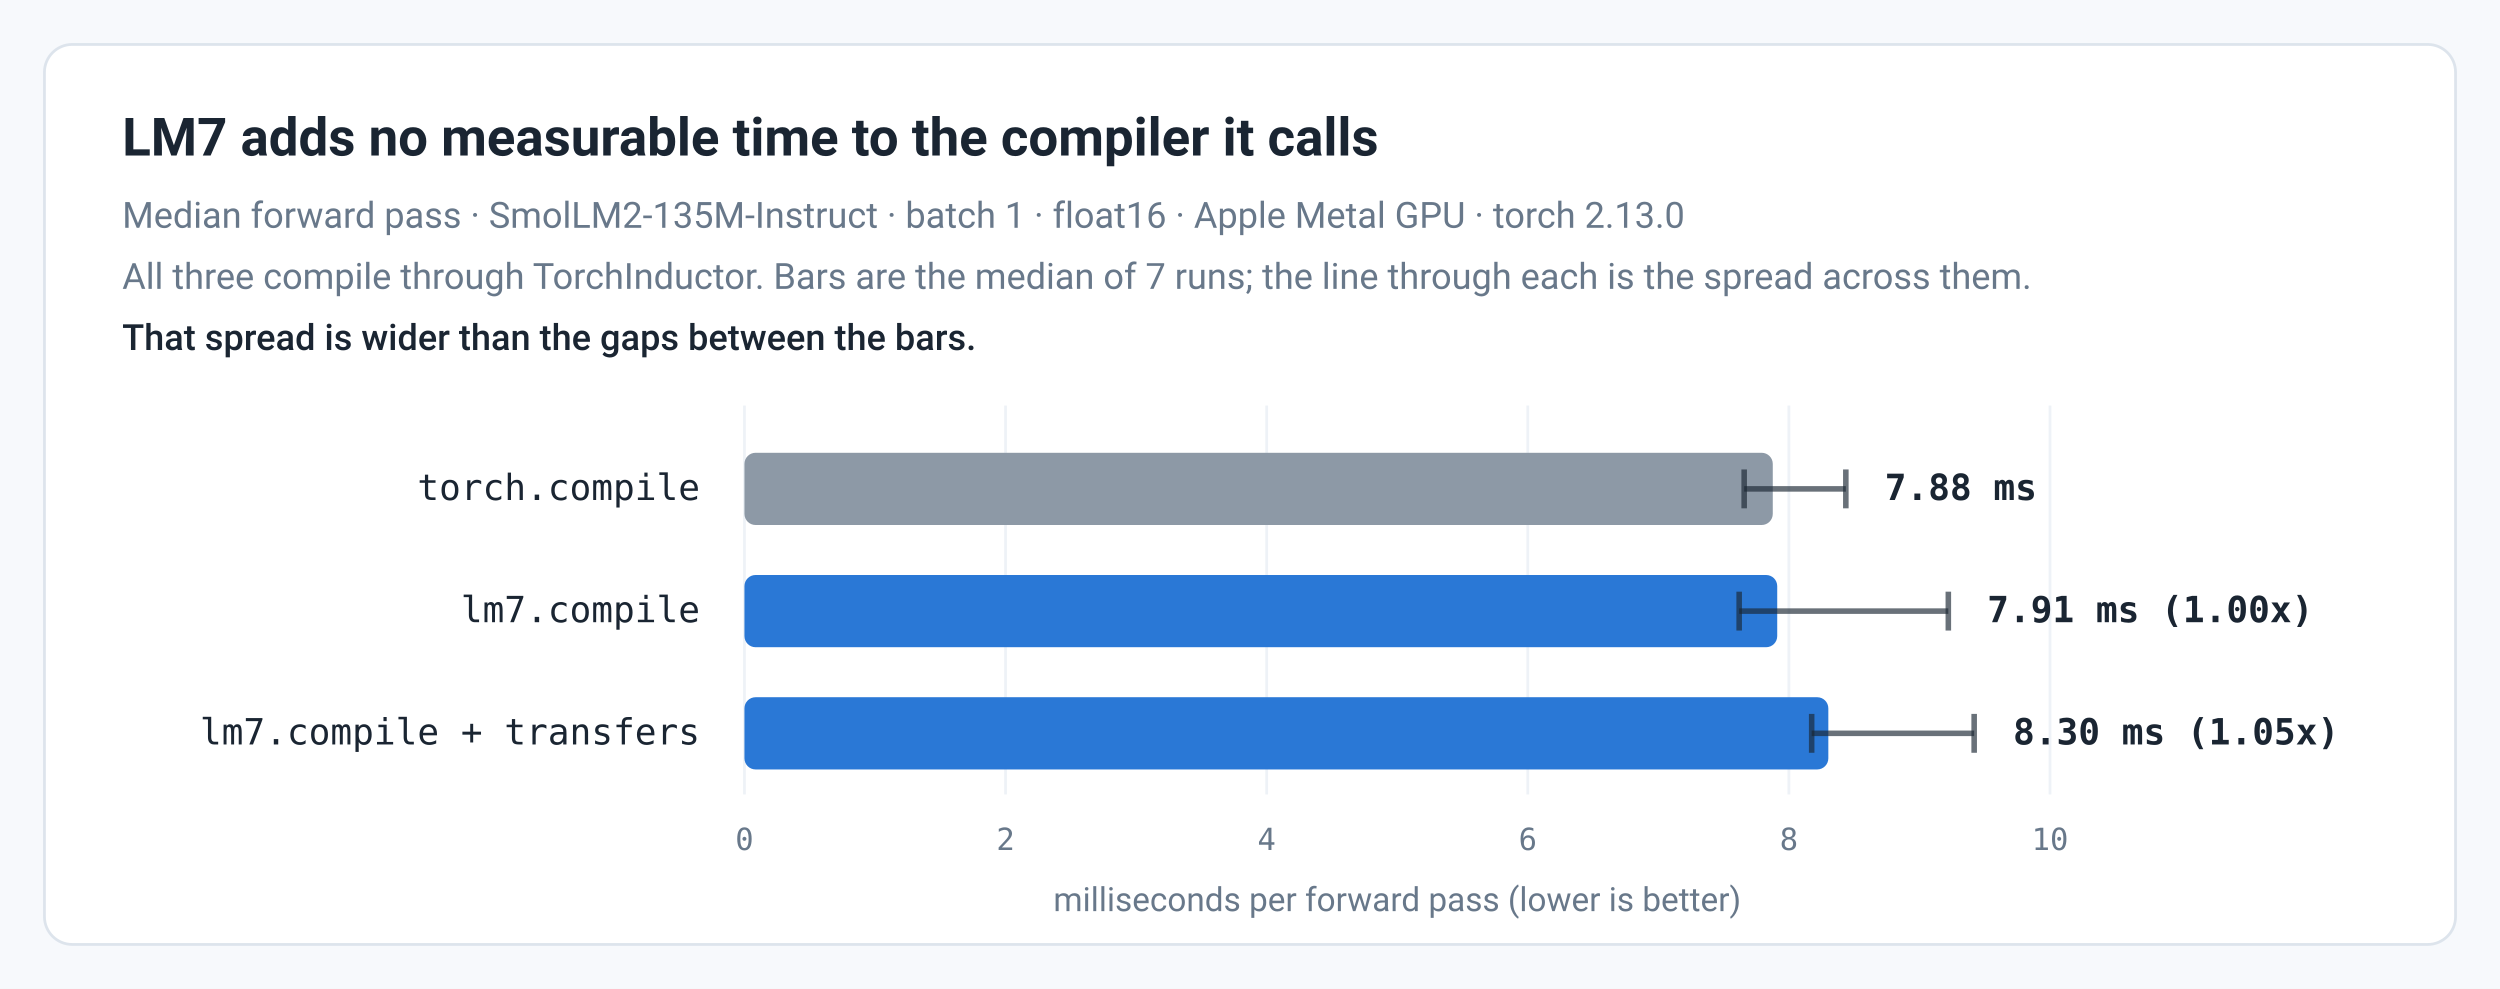
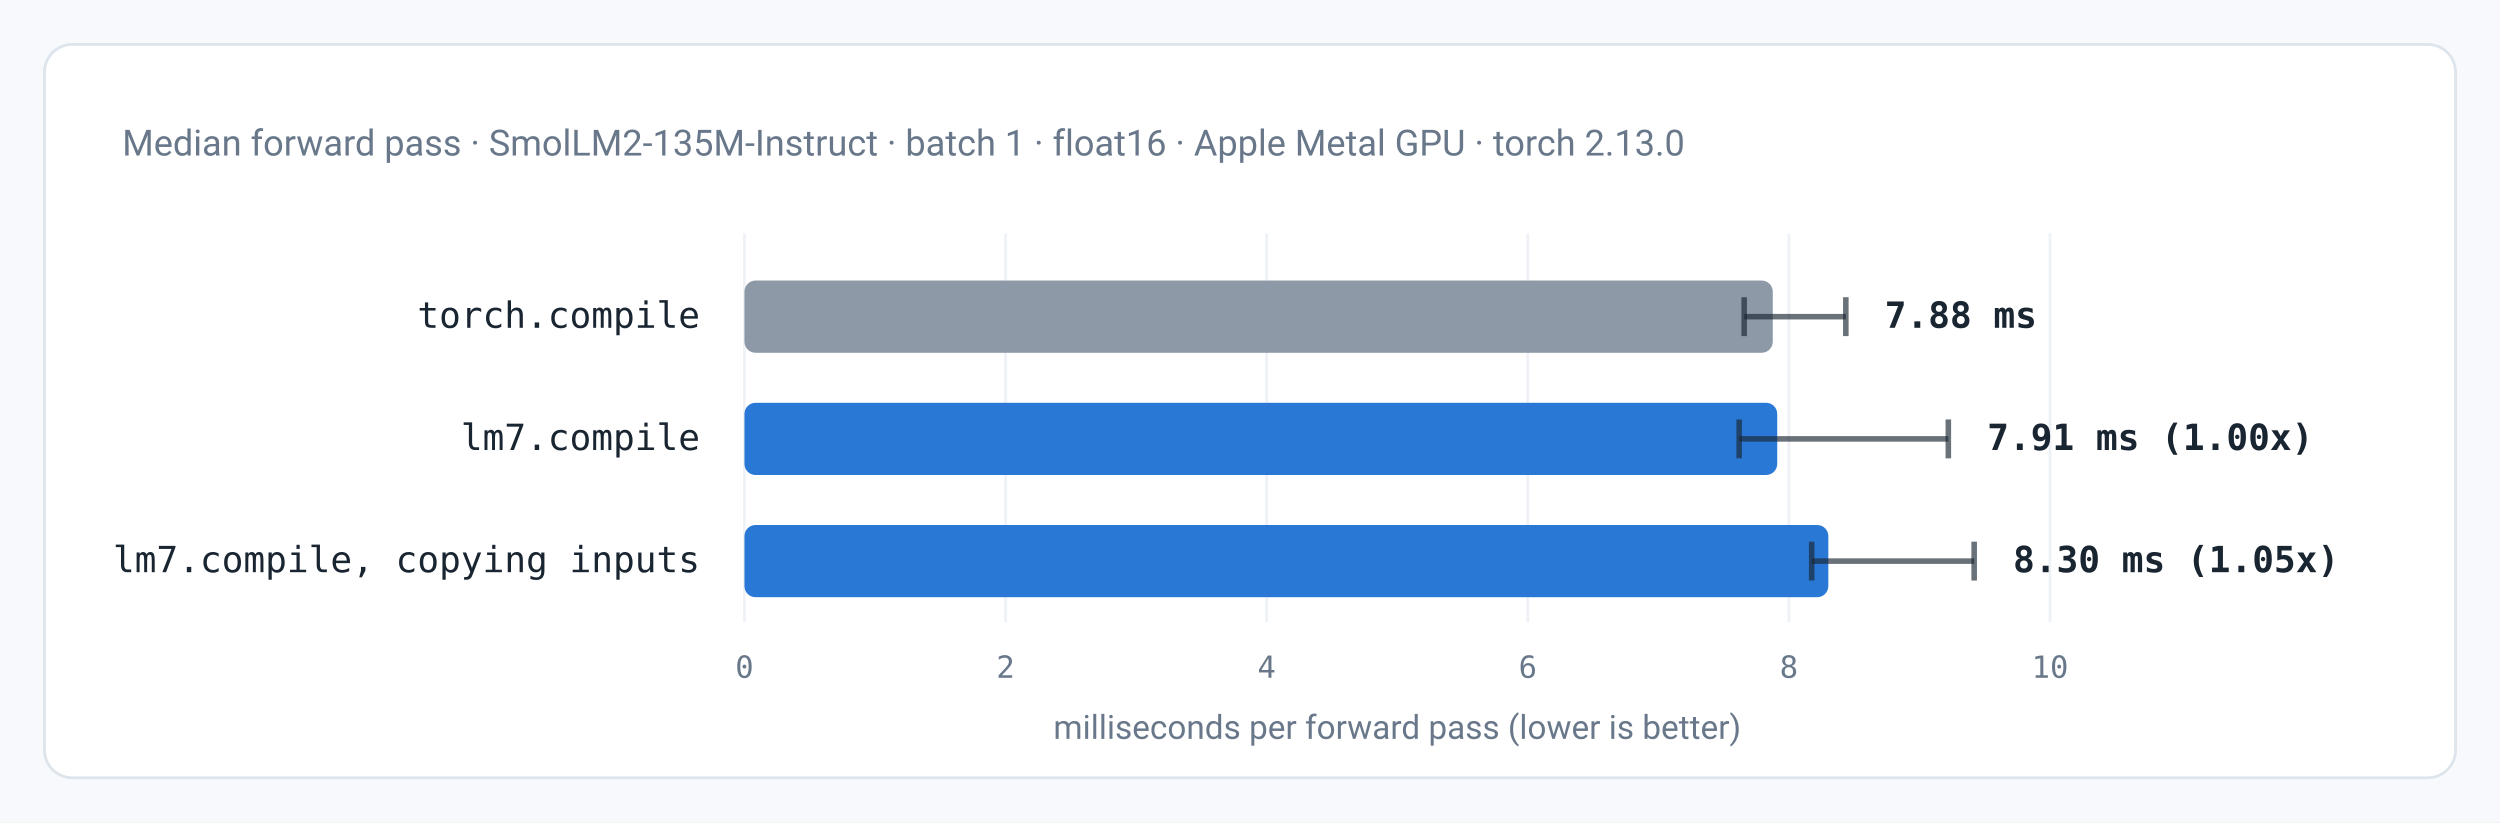
- <svg xmlns="http://www.w3.org/2000/svg" width="900" height="356" viewBox="0 0 900 356" role="img" aria-label="Bar chart of median forward-pass latency: torch.compile called directly at 7.88 milliseconds, and the same model through lm7.compile at 7.91 and 8.30 milliseconds, with the spread across runs wider than the gaps between them">
-   <rect width="900" height="356" fill="#f7f9fc" />
-   <rect x="16" y="16" width="868" height="324" rx="10" fill="#ffffff" stroke="#dde4ec" />
-   <text x="44.0" y="56.0" font-family="ui-sans-serif, -apple-system, BlinkMacSystemFont, 'Segoe UI', Roboto, Helvetica, Arial, sans-serif" font-size="19" font-weight="600" fill="#1a2532" text-anchor="start">LM7 adds no measurable time to the compiler it calls</text>
-   <text x="44.0" y="82.0" font-family="ui-sans-serif, -apple-system, BlinkMacSystemFont, 'Segoe UI', Roboto, Helvetica, Arial, sans-serif" font-size="13" font-weight="400" fill="#68788a" text-anchor="start">Median forward pass · SmolLM2-135M-Instruct · batch 1 · float16 · Apple Metal GPU · torch 2.13.0</text>
-   <text x="44.0" y="104.0" font-family="ui-sans-serif, -apple-system, BlinkMacSystemFont, 'Segoe UI', Roboto, Helvetica, Arial, sans-serif" font-size="13" font-weight="400" fill="#68788a" text-anchor="start">All three compile through TorchInductor. Bars are the median of 7 runs; the line through each is the spread across them.</text>
-   <text x="44.0" y="126.0" font-family="ui-sans-serif, -apple-system, BlinkMacSystemFont, 'Segoe UI', Roboto, Helvetica, Arial, sans-serif" font-size="13" font-weight="500" fill="#1a2532" text-anchor="start">That spread is wider than the gaps between the bars.</text>
-   <line x1="268.0" y1="146" x2="268.0" y2="286" stroke="#eef2f7" stroke-width="1" />
-   <text x="268.0" y="306.0" font-family="ui-monospace, SFMono-Regular, Menlo, Consolas, monospace" font-size="11" font-weight="400" fill="#68788a" text-anchor="middle">0</text>
-   <line x1="362.0" y1="146" x2="362.0" y2="286" stroke="#eef2f7" stroke-width="1" />
-   <text x="362.0" y="306.0" font-family="ui-monospace, SFMono-Regular, Menlo, Consolas, monospace" font-size="11" font-weight="400" fill="#68788a" text-anchor="middle">2</text>
-   <line x1="456.0" y1="146" x2="456.0" y2="286" stroke="#eef2f7" stroke-width="1" />
-   <text x="456.0" y="306.0" font-family="ui-monospace, SFMono-Regular, Menlo, Consolas, monospace" font-size="11" font-weight="400" fill="#68788a" text-anchor="middle">4</text>
-   <line x1="550.0" y1="146" x2="550.0" y2="286" stroke="#eef2f7" stroke-width="1" />
-   <text x="550.0" y="306.0" font-family="ui-monospace, SFMono-Regular, Menlo, Consolas, monospace" font-size="11" font-weight="400" fill="#68788a" text-anchor="middle">6</text>
-   <line x1="644.0" y1="146" x2="644.0" y2="286" stroke="#eef2f7" stroke-width="1" />
-   <text x="644.0" y="306.0" font-family="ui-monospace, SFMono-Regular, Menlo, Consolas, monospace" font-size="11" font-weight="400" fill="#68788a" text-anchor="middle">8</text>
-   <line x1="738.0" y1="146" x2="738.0" y2="286" stroke="#eef2f7" stroke-width="1" />
-   <text x="738.0" y="306.0" font-family="ui-monospace, SFMono-Regular, Menlo, Consolas, monospace" font-size="11" font-weight="400" fill="#68788a" text-anchor="middle">10</text>
-   <text x="503.0" y="328.0" font-family="ui-sans-serif, -apple-system, BlinkMacSystemFont, 'Segoe UI', Roboto, Helvetica, Arial, sans-serif" font-size="12" font-weight="400" fill="#68788a" text-anchor="middle">milliseconds per forward pass (lower is better)</text>
-   <text x="252.0" y="180.0" font-family="ui-monospace, SFMono-Regular, Menlo, Consolas, monospace" font-size="13" font-weight="500" fill="#1a2532" text-anchor="end">torch.compile</text>
-   <rect x="268" y="163.0" width="370.2" height="26" rx="4" fill="#8d99a6" />
-   <line x1="627.9" y1="176.0" x2="664.5" y2="176.0" stroke="#1a2532" stroke-width="2" stroke-opacity="0.65" />
-   <line x1="627.9" y1="169.0" x2="627.9" y2="183.0" stroke="#1a2532" stroke-width="2" stroke-opacity="0.65" />
-   <line x1="664.5" y1="169.0" x2="664.5" y2="183.0" stroke="#1a2532" stroke-width="2" stroke-opacity="0.65" />
-   <text x="678.5" y="180.0" font-family="ui-monospace, SFMono-Regular, Menlo, Consolas, monospace" font-size="13" font-weight="600" fill="#1a2532" text-anchor="start">7.88 ms</text>
-   <text x="252.0" y="224.0" font-family="ui-monospace, SFMono-Regular, Menlo, Consolas, monospace" font-size="13" font-weight="500" fill="#1a2532" text-anchor="end">lm7.compile</text>
-   <rect x="268" y="207.0" width="371.8" height="26" rx="4" fill="#2a78d6" />
-   <line x1="626.1" y1="220.0" x2="701.4" y2="220.0" stroke="#1a2532" stroke-width="2" stroke-opacity="0.65" />
-   <line x1="626.1" y1="213.0" x2="626.1" y2="227.0" stroke="#1a2532" stroke-width="2" stroke-opacity="0.65" />
-   <line x1="701.4" y1="213.0" x2="701.4" y2="227.0" stroke="#1a2532" stroke-width="2" stroke-opacity="0.65" />
-   <text x="715.4" y="224.0" font-family="ui-monospace, SFMono-Regular, Menlo, Consolas, monospace" font-size="13" font-weight="600" fill="#1a2532" text-anchor="start">7.91 ms  (1.00x)</text>
-   <text x="252.0" y="268.0" font-family="ui-monospace, SFMono-Regular, Menlo, Consolas, monospace" font-size="13" font-weight="500" fill="#1a2532" text-anchor="end">lm7.compile + transfers</text>
-   <rect x="268" y="251.0" width="390.2" height="26" rx="4" fill="#2a78d6" />
-   <line x1="652.2" y1="264.0" x2="710.7" y2="264.0" stroke="#1a2532" stroke-width="2" stroke-opacity="0.65" />
-   <line x1="652.2" y1="257.0" x2="652.2" y2="271.0" stroke="#1a2532" stroke-width="2" stroke-opacity="0.65" />
-   <line x1="710.7" y1="257.0" x2="710.7" y2="271.0" stroke="#1a2532" stroke-width="2" stroke-opacity="0.65" />
-   <text x="724.7" y="268.0" font-family="ui-monospace, SFMono-Regular, Menlo, Consolas, monospace" font-size="13" font-weight="600" fill="#1a2532" text-anchor="start">8.30 ms  (1.05x)</text>
+ <svg xmlns="http://www.w3.org/2000/svg" width="900" height="296" viewBox="0 0 900 296" role="img" aria-label="Bar chart of median forward-pass latency: torch.compile called directly at 7.88 milliseconds, and the same model through lm7.compile at 7.91 and 8.30 milliseconds, with the spread across runs wider than the gaps between them">
+   <rect width="900" height="296" fill="#f7f9fc" />
+   <rect x="16" y="16" width="868" height="264" rx="10" fill="#ffffff" stroke="#dde4ec" />
+   <text x="44.0" y="56.0" font-family="ui-sans-serif, -apple-system, BlinkMacSystemFont, 'Segoe UI', Roboto, Helvetica, Arial, sans-serif" font-size="13" font-weight="400" fill="#68788a" text-anchor="start">Median forward pass · SmolLM2-135M-Instruct · batch 1 · float16 · Apple Metal GPU · torch 2.13.0</text>
+   <line x1="268.0" y1="84" x2="268.0" y2="224" stroke="#eef2f7" stroke-width="1" />
+   <text x="268.0" y="244.0" font-family="ui-monospace, SFMono-Regular, Menlo, Consolas, monospace" font-size="11" font-weight="400" fill="#68788a" text-anchor="middle">0</text>
+   <line x1="362.0" y1="84" x2="362.0" y2="224" stroke="#eef2f7" stroke-width="1" />
+   <text x="362.0" y="244.0" font-family="ui-monospace, SFMono-Regular, Menlo, Consolas, monospace" font-size="11" font-weight="400" fill="#68788a" text-anchor="middle">2</text>
+   <line x1="456.0" y1="84" x2="456.0" y2="224" stroke="#eef2f7" stroke-width="1" />
+   <text x="456.0" y="244.0" font-family="ui-monospace, SFMono-Regular, Menlo, Consolas, monospace" font-size="11" font-weight="400" fill="#68788a" text-anchor="middle">4</text>
+   <line x1="550.0" y1="84" x2="550.0" y2="224" stroke="#eef2f7" stroke-width="1" />
+   <text x="550.0" y="244.0" font-family="ui-monospace, SFMono-Regular, Menlo, Consolas, monospace" font-size="11" font-weight="400" fill="#68788a" text-anchor="middle">6</text>
+   <line x1="644.0" y1="84" x2="644.0" y2="224" stroke="#eef2f7" stroke-width="1" />
+   <text x="644.0" y="244.0" font-family="ui-monospace, SFMono-Regular, Menlo, Consolas, monospace" font-size="11" font-weight="400" fill="#68788a" text-anchor="middle">8</text>
+   <line x1="738.0" y1="84" x2="738.0" y2="224" stroke="#eef2f7" stroke-width="1" />
+   <text x="738.0" y="244.0" font-family="ui-monospace, SFMono-Regular, Menlo, Consolas, monospace" font-size="11" font-weight="400" fill="#68788a" text-anchor="middle">10</text>
+   <text x="503.0" y="266.0" font-family="ui-sans-serif, -apple-system, BlinkMacSystemFont, 'Segoe UI', Roboto, Helvetica, Arial, sans-serif" font-size="12" font-weight="400" fill="#68788a" text-anchor="middle">milliseconds per forward pass (lower is better)</text>
+   <text x="252.0" y="118.0" font-family="ui-monospace, SFMono-Regular, Menlo, Consolas, monospace" font-size="13" font-weight="500" fill="#1a2532" text-anchor="end">torch.compile</text>
+   <rect x="268" y="101.0" width="370.2" height="26" rx="4" fill="#8d99a6" />
+   <line x1="627.9" y1="114.0" x2="664.5" y2="114.0" stroke="#1a2532" stroke-width="2" stroke-opacity="0.65" />
+   <line x1="627.9" y1="107.0" x2="627.9" y2="121.0" stroke="#1a2532" stroke-width="2" stroke-opacity="0.65" />
+   <line x1="664.5" y1="107.0" x2="664.5" y2="121.0" stroke="#1a2532" stroke-width="2" stroke-opacity="0.65" />
+   <text x="678.5" y="118.0" font-family="ui-monospace, SFMono-Regular, Menlo, Consolas, monospace" font-size="13" font-weight="600" fill="#1a2532" text-anchor="start">7.88 ms</text>
+   <text x="252.0" y="162.0" font-family="ui-monospace, SFMono-Regular, Menlo, Consolas, monospace" font-size="13" font-weight="500" fill="#1a2532" text-anchor="end">lm7.compile</text>
+   <rect x="268" y="145.0" width="371.8" height="26" rx="4" fill="#2a78d6" />
+   <line x1="626.1" y1="158.0" x2="701.4" y2="158.0" stroke="#1a2532" stroke-width="2" stroke-opacity="0.65" />
+   <line x1="626.1" y1="151.0" x2="626.1" y2="165.0" stroke="#1a2532" stroke-width="2" stroke-opacity="0.65" />
+   <line x1="701.4" y1="151.0" x2="701.4" y2="165.0" stroke="#1a2532" stroke-width="2" stroke-opacity="0.65" />
+   <text x="715.4" y="162.0" font-family="ui-monospace, SFMono-Regular, Menlo, Consolas, monospace" font-size="13" font-weight="600" fill="#1a2532" text-anchor="start">7.91 ms  (1.00x)</text>
+   <text x="252.0" y="206.0" font-family="ui-monospace, SFMono-Regular, Menlo, Consolas, monospace" font-size="13" font-weight="500" fill="#1a2532" text-anchor="end">lm7.compile, copying inputs</text>
+   <rect x="268" y="189.0" width="390.2" height="26" rx="4" fill="#2a78d6" />
+   <line x1="652.2" y1="202.0" x2="710.7" y2="202.0" stroke="#1a2532" stroke-width="2" stroke-opacity="0.65" />
+   <line x1="652.2" y1="195.0" x2="652.2" y2="209.0" stroke="#1a2532" stroke-width="2" stroke-opacity="0.65" />
+   <line x1="710.7" y1="195.0" x2="710.7" y2="209.0" stroke="#1a2532" stroke-width="2" stroke-opacity="0.65" />
+   <text x="724.7" y="206.0" font-family="ui-monospace, SFMono-Regular, Menlo, Consolas, monospace" font-size="13" font-weight="600" fill="#1a2532" text-anchor="start">8.30 ms  (1.05x)</text>
</svg>
